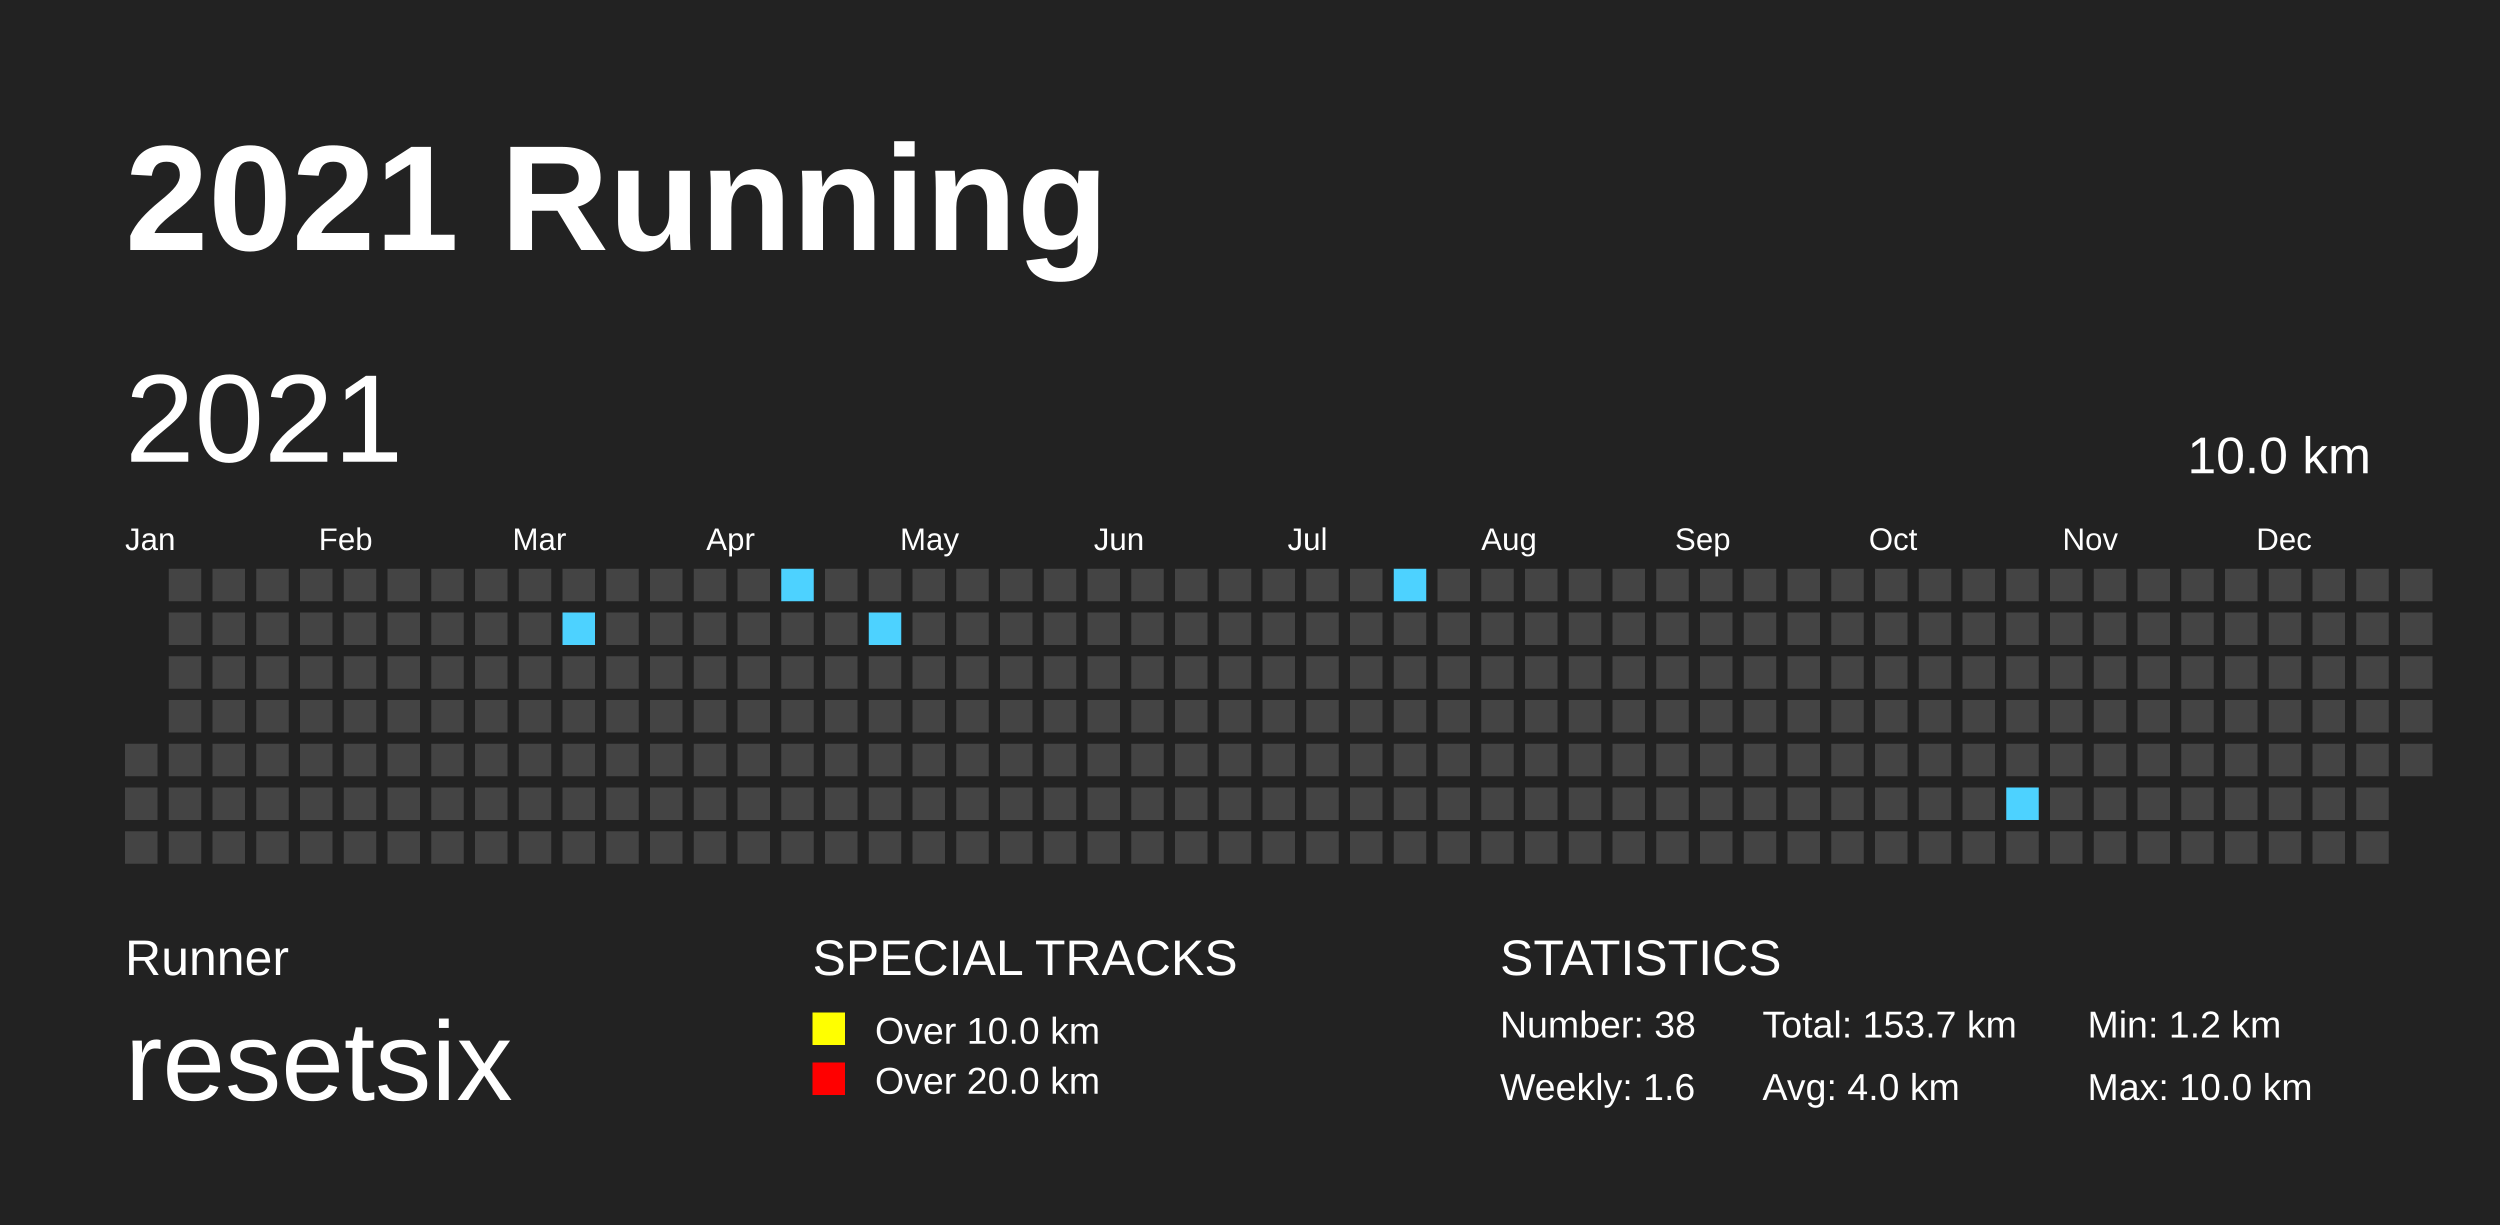
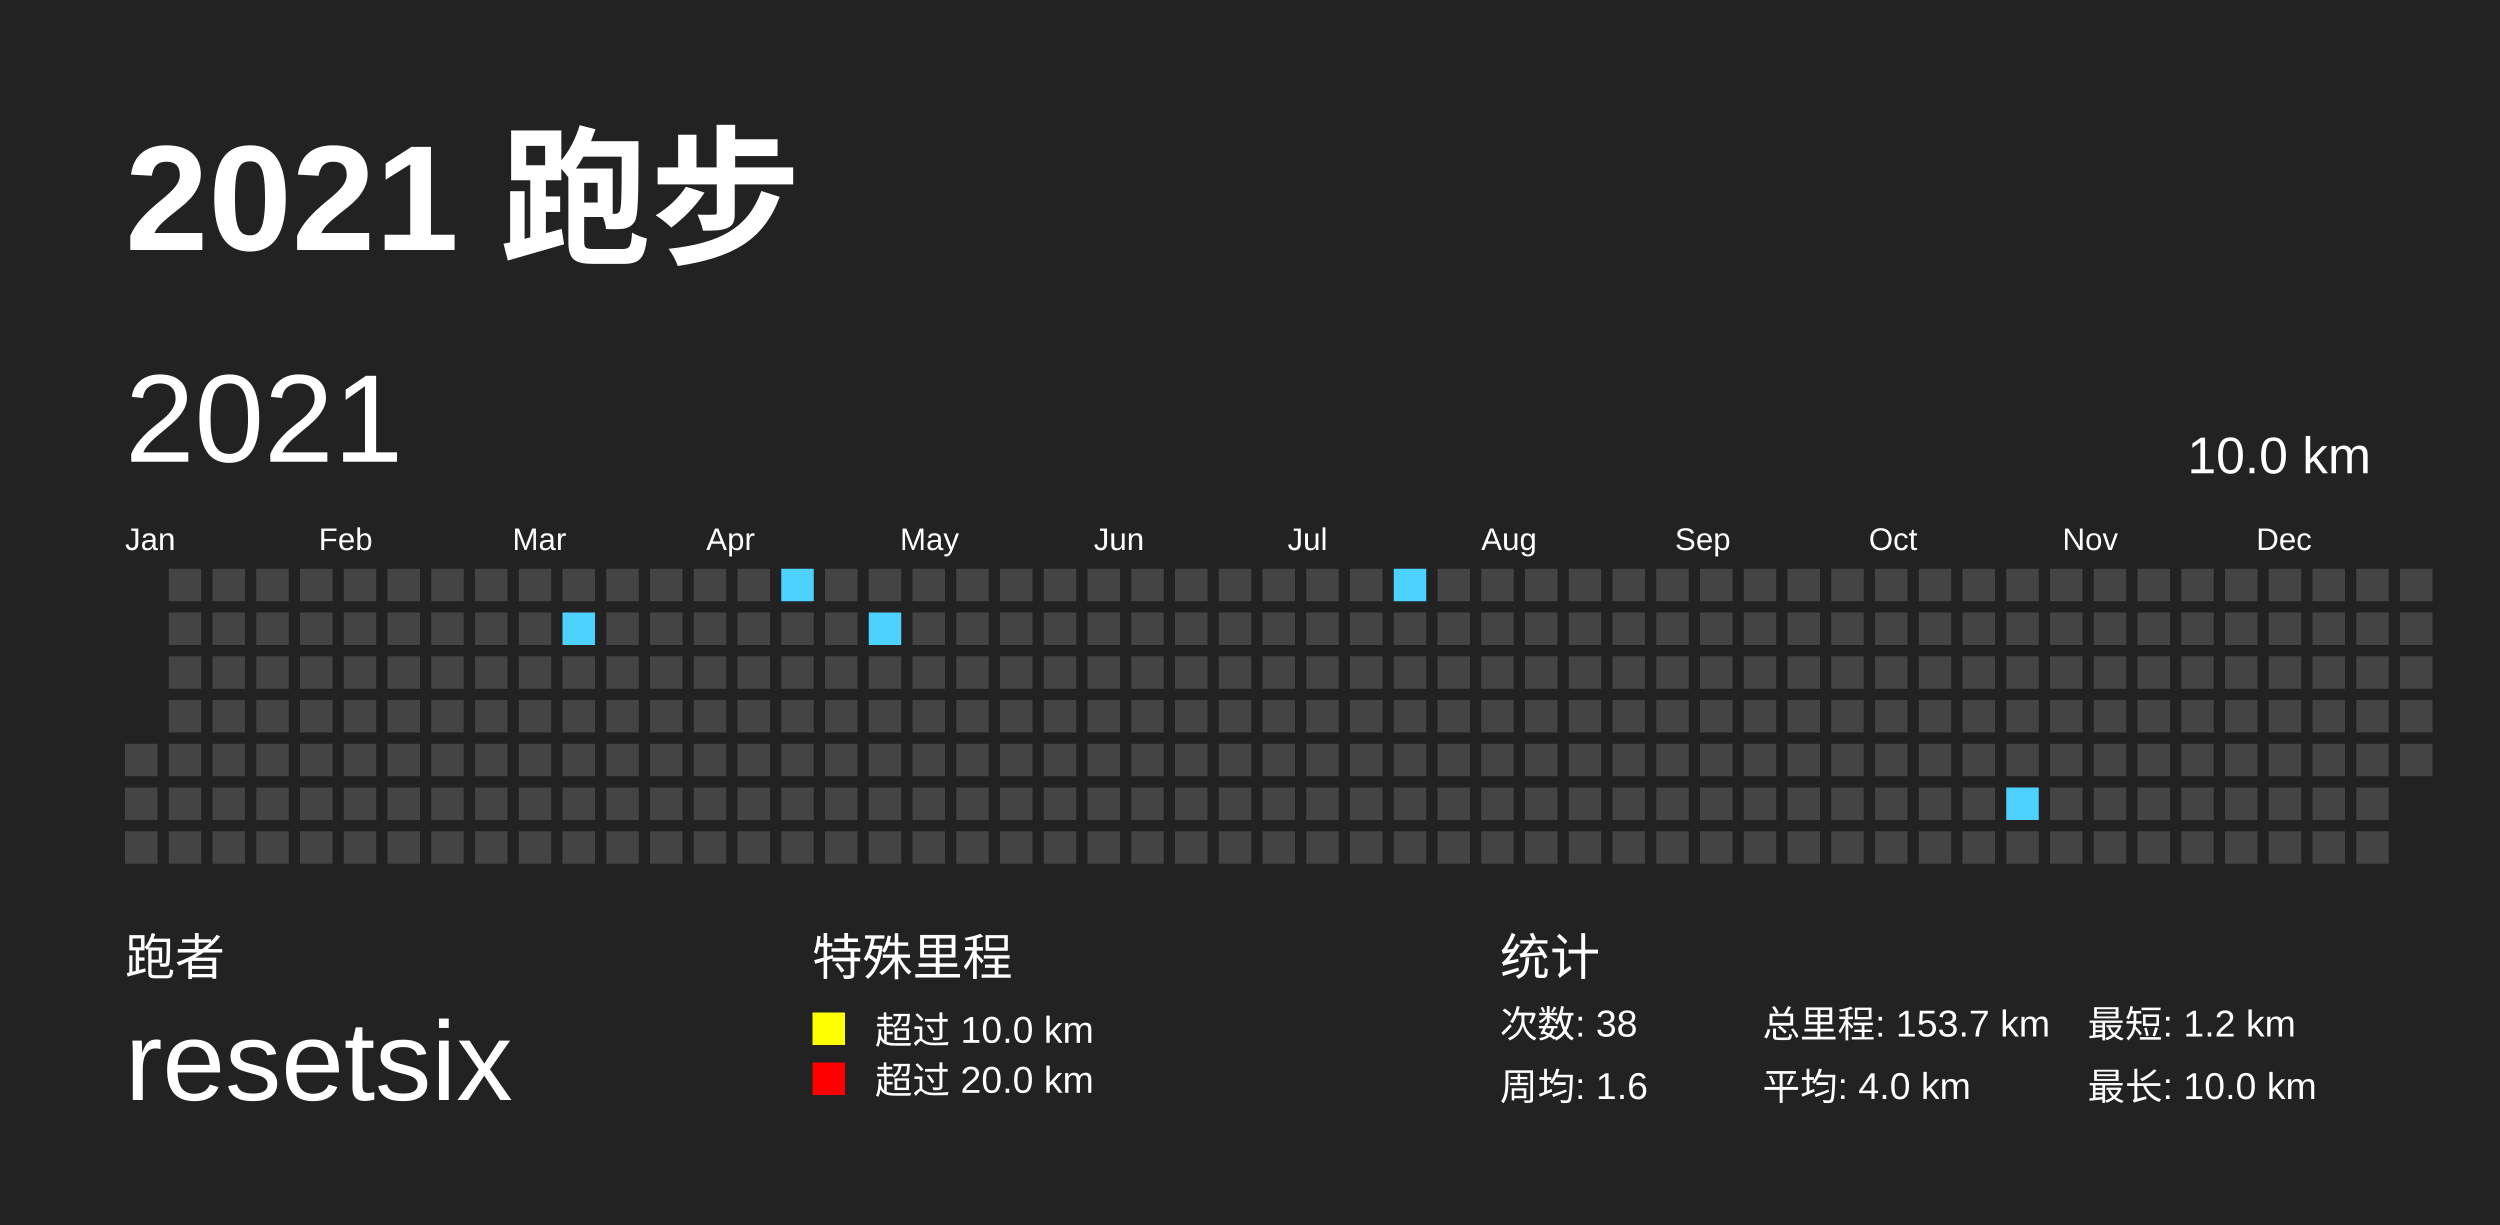
<svg xmlns="http://www.w3.org/2000/svg" baseProfile="full" height="98mm" version="1.1" viewBox="0,0,200,98" width="200mm">
  <defs>
    <pattern height="2" id="indoor-stripe" patternUnits="userSpaceOnUse" width="2">
      <line stroke="white" stroke-opacity="0.45" stroke-width="0.5" x1="0" x2="2" y1="2" y2="0" />
    </pattern>
  </defs>
  <rect fill="#222222" height="98" width="200" x="0" y="0" />
-   <text fill="#FFFFFF" style="font-size:12px; font-family:Arial; font-weight:bold;" x="10" y="20">2021 Running</text>
-   <text fill="#FFFFFF" style="font-size:4px; font-family:Arial" x="10" y="78">Runner</text>
+   <text fill="#FFFFFF" style="font-size:12px; font-family:Arial; font-weight:bold;" x="10" y="20">2021 跑步</text>
+   <text fill="#FFFFFF" style="font-size:4px; font-family:Arial" x="10" y="78">跑者</text>
  <text fill="#FFFFFF" style="font-size:9px; font-family:Arial" x="10" y="88">resetsix</text>
-   <text fill="#FFFFFF" style="font-size:4px; font-family:Arial" x="65" y="78">SPECIAL TRACKS</text>
+   <text fill="#FFFFFF" style="font-size:4px; font-family:Arial" x="65" y="78">特殊里程</text>
  <rect fill="yellow" height="2.6" width="2.6" x="65" y="81" />
-   <text fill="#FFFFFF" style="font-size:3px; font-family:Arial" x="70" y="83.5">Over 10.0 km</text>
+   <text fill="#FFFFFF" style="font-size:3px; font-family:Arial" x="70" y="83.5">超过 10.0 km</text>
  <rect fill="red" height="2.6" width="2.6" x="65" y="85" />
-   <text fill="#FFFFFF" style="font-size:3px; font-family:Arial" x="70" y="87.5">Over 20.0 km</text>
-   <text fill="#FFFFFF" style="font-size:4px; font-family:Arial" x="120" y="78">STATISTICS</text>
-   <text fill="#FFFFFF" style="font-size:3px; font-family:Arial" x="120" y="83">Number: 38</text>
-   <text fill="#FFFFFF" style="font-size:3px; font-family:Arial" x="120" y="88">Weekly: 1.6</text>
-   <text fill="#FFFFFF" style="font-size:3px; font-family:Arial" x="141" y="83">Total: 153.7 km</text>
-   <text fill="#FFFFFF" style="font-size:3px; font-family:Arial" x="141" y="88">Avg: 4.0 km</text>
-   <text fill="#FFFFFF" style="font-size:3px; font-family:Arial" x="167" y="83">Min: 1.2 km</text>
-   <text fill="#FFFFFF" style="font-size:3px; font-family:Arial" x="167" y="88">Max: 10.0 km</text>
+   <text fill="#FFFFFF" style="font-size:3px; font-family:Arial" x="70" y="87.5">超过 20.0 km</text>
+   <text fill="#FFFFFF" style="font-size:4px; font-family:Arial" x="120" y="78">统计</text>
+   <text fill="#FFFFFF" style="font-size:3px; font-family:Arial" x="120" y="83">次数: 38</text>
+   <text fill="#FFFFFF" style="font-size:3px; font-family:Arial" x="120" y="88">周均: 1.6</text>
+   <text fill="#FFFFFF" style="font-size:3px; font-family:Arial" x="141" y="83">总里程: 153.7 km</text>
+   <text fill="#FFFFFF" style="font-size:3px; font-family:Arial" x="141" y="88">平均: 4.0 km</text>
+   <text fill="#FFFFFF" style="font-size:3px; font-family:Arial" x="167" y="83">最短: 1.2 km</text>
+   <text fill="#FFFFFF" style="font-size:3px; font-family:Arial" x="167" y="88">最长: 10.0 km</text>
  <text dominant-baseline="hanging" fill="#FFFFFF" style="font-size:10.0px; font-family:Arial;" x="10" y="30">2021</text>
  <text dominant-baseline="hanging" fill="#FFFFFF" style="font-size:4.125px; font-family:Arial;" x="175" y="35">10.0 km</text>
  <text fill="#FFFFFF" style="font-size:2.5px; font-family:Arial" x="10.0" y="44">Jan</text>
  <text fill="#FFFFFF" style="font-size:2.5px; font-family:Arial" x="25.5" y="44">Feb</text>
  <text fill="#FFFFFF" style="font-size:2.5px; font-family:Arial" x="41.0" y="44">Mar</text>
  <text fill="#FFFFFF" style="font-size:2.5px; font-family:Arial" x="56.5" y="44">Apr</text>
  <text fill="#FFFFFF" style="font-size:2.5px; font-family:Arial" x="72.0" y="44">May</text>
  <text fill="#FFFFFF" style="font-size:2.5px; font-family:Arial" x="87.5" y="44">Jun</text>
  <text fill="#FFFFFF" style="font-size:2.5px; font-family:Arial" x="103.0" y="44">Jul</text>
  <text fill="#FFFFFF" style="font-size:2.5px; font-family:Arial" x="118.5" y="44">Aug</text>
  <text fill="#FFFFFF" style="font-size:2.5px; font-family:Arial" x="134.0" y="44">Sep</text>
  <text fill="#FFFFFF" style="font-size:2.5px; font-family:Arial" x="149.5" y="44">Oct</text>
  <text fill="#FFFFFF" style="font-size:2.5px; font-family:Arial" x="165.0" y="44">Nov</text>
  <text fill="#FFFFFF" style="font-size:2.5px; font-family:Arial" x="180.5" y="44">Dec</text>
  <rect fill="#444444" height="2.6" width="2.6" x="10.0" y="59.5" />
  <rect fill="#444444" height="2.6" width="2.6" x="10.0" y="63.0" />
  <rect fill="#444444" height="2.6" width="2.6" x="10.0" y="66.5" />
  <rect fill="#444444" height="2.6" width="2.6" x="13.5" y="45.5" />
  <rect fill="#444444" height="2.6" width="2.6" x="13.5" y="49.0" />
  <rect fill="#444444" height="2.6" width="2.6" x="13.5" y="52.5" />
  <rect fill="#444444" height="2.6" width="2.6" x="13.5" y="56.0" />
  <rect fill="#444444" height="2.6" width="2.6" x="13.5" y="59.5" />
  <rect fill="#444444" height="2.6" width="2.6" x="13.5" y="63.0" />
  <rect fill="#444444" height="2.6" width="2.6" x="13.5" y="66.5" />
  <rect fill="#444444" height="2.6" width="2.6" x="17.0" y="45.5" />
  <rect fill="#444444" height="2.6" width="2.6" x="17.0" y="49.0" />
  <rect fill="#444444" height="2.6" width="2.6" x="17.0" y="52.5" />
  <rect fill="#444444" height="2.6" width="2.6" x="17.0" y="56.0" />
  <rect fill="#444444" height="2.6" width="2.6" x="17.0" y="59.5" />
  <rect fill="#444444" height="2.6" width="2.6" x="17.0" y="63.0" />
  <rect fill="#444444" height="2.6" width="2.6" x="17.0" y="66.5" />
  <rect fill="#444444" height="2.6" width="2.6" x="20.5" y="45.5" />
  <rect fill="#444444" height="2.6" width="2.6" x="20.5" y="49.0" />
  <rect fill="#444444" height="2.6" width="2.6" x="20.5" y="52.5" />
  <rect fill="#444444" height="2.6" width="2.6" x="20.5" y="56.0" />
  <rect fill="#444444" height="2.6" width="2.6" x="20.5" y="59.5" />
  <rect fill="#444444" height="2.6" width="2.6" x="20.5" y="63.0" />
  <rect fill="#444444" height="2.6" width="2.6" x="20.5" y="66.5" />
  <rect fill="#444444" height="2.6" width="2.6" x="24.0" y="45.5" />
  <rect fill="#444444" height="2.6" width="2.6" x="24.0" y="49.0" />
  <rect fill="#444444" height="2.6" width="2.6" x="24.0" y="52.5" />
  <rect fill="#444444" height="2.6" width="2.6" x="24.0" y="56.0" />
  <rect fill="#444444" height="2.6" width="2.6" x="24.0" y="59.5" />
  <rect fill="#444444" height="2.6" width="2.6" x="24.0" y="63.0" />
  <rect fill="#444444" height="2.6" width="2.6" x="24.0" y="66.5" />
  <rect fill="#444444" height="2.6" width="2.6" x="27.5" y="45.5" />
  <rect fill="#444444" height="2.6" width="2.6" x="27.5" y="49.0" />
  <rect fill="#444444" height="2.6" width="2.6" x="27.5" y="52.5" />
  <rect fill="#444444" height="2.6" width="2.6" x="27.5" y="56.0" />
  <rect fill="#444444" height="2.6" width="2.6" x="27.5" y="59.5" />
  <rect fill="#444444" height="2.6" width="2.6" x="27.5" y="63.0" />
  <rect fill="#444444" height="2.6" width="2.6" x="27.5" y="66.5" />
  <rect fill="#444444" height="2.6" width="2.6" x="31.0" y="45.5" />
  <rect fill="#444444" height="2.6" width="2.6" x="31.0" y="49.0" />
  <rect fill="#444444" height="2.6" width="2.6" x="31.0" y="52.5" />
  <rect fill="#444444" height="2.6" width="2.6" x="31.0" y="56.0" />
  <rect fill="#444444" height="2.6" width="2.6" x="31.0" y="59.5" />
  <rect fill="#444444" height="2.6" width="2.6" x="31.0" y="63.0" />
  <rect fill="#444444" height="2.6" width="2.6" x="31.0" y="66.5" />
  <rect fill="#444444" height="2.6" width="2.6" x="34.5" y="45.5" />
  <rect fill="#444444" height="2.6" width="2.6" x="34.5" y="49.0" />
  <rect fill="#444444" height="2.6" width="2.6" x="34.5" y="52.5" />
  <rect fill="#444444" height="2.6" width="2.6" x="34.5" y="56.0" />
  <rect fill="#444444" height="2.6" width="2.6" x="34.5" y="59.5" />
  <rect fill="#444444" height="2.6" width="2.6" x="34.5" y="63.0" />
  <rect fill="#444444" height="2.6" width="2.6" x="34.5" y="66.5" />
  <rect fill="#444444" height="2.6" width="2.6" x="38.0" y="45.5" />
  <rect fill="#444444" height="2.6" width="2.6" x="38.0" y="49.0" />
  <rect fill="#444444" height="2.6" width="2.6" x="38.0" y="52.5" />
  <rect fill="#444444" height="2.6" width="2.6" x="38.0" y="56.0" />
  <rect fill="#444444" height="2.6" width="2.6" x="38.0" y="59.5" />
  <rect fill="#444444" height="2.6" width="2.6" x="38.0" y="63.0" />
  <rect fill="#444444" height="2.6" width="2.6" x="38.0" y="66.5" />
  <rect fill="#444444" height="2.6" width="2.6" x="41.5" y="45.5" />
  <rect fill="#444444" height="2.6" width="2.6" x="41.5" y="49.0" />
  <rect fill="#444444" height="2.6" width="2.6" x="41.5" y="52.5" />
  <rect fill="#444444" height="2.6" width="2.6" x="41.5" y="56.0" />
  <rect fill="#444444" height="2.6" width="2.6" x="41.5" y="59.5" />
  <rect fill="#444444" height="2.6" width="2.6" x="41.5" y="63.0" />
  <rect fill="#444444" height="2.6" width="2.6" x="41.5" y="66.5" />
  <rect fill="#444444" height="2.6" width="2.6" x="45.0" y="45.5" />
  <rect fill="#4DD2FF" height="2.6" width="2.6" x="45.0" y="49.0" />
  <rect fill="#444444" height="2.6" width="2.6" x="45.0" y="52.5" />
  <rect fill="#444444" height="2.6" width="2.6" x="45.0" y="56.0" />
  <rect fill="#444444" height="2.6" width="2.6" x="45.0" y="59.5" />
  <rect fill="#444444" height="2.6" width="2.6" x="45.0" y="63.0" />
  <rect fill="#444444" height="2.6" width="2.6" x="45.0" y="66.5" />
  <rect fill="#444444" height="2.6" width="2.6" x="48.5" y="45.5" />
  <rect fill="#444444" height="2.6" width="2.6" x="48.5" y="49.0" />
  <rect fill="#444444" height="2.6" width="2.6" x="48.5" y="52.5" />
  <rect fill="#444444" height="2.6" width="2.6" x="48.5" y="56.0" />
  <rect fill="#444444" height="2.6" width="2.6" x="48.5" y="59.5" />
  <rect fill="#444444" height="2.6" width="2.6" x="48.5" y="63.0" />
  <rect fill="#444444" height="2.6" width="2.6" x="48.5" y="66.5" />
  <rect fill="#444444" height="2.6" width="2.6" x="52.0" y="45.5" />
  <rect fill="#444444" height="2.6" width="2.6" x="52.0" y="49.0" />
  <rect fill="#444444" height="2.6" width="2.6" x="52.0" y="52.5" />
  <rect fill="#444444" height="2.6" width="2.6" x="52.0" y="56.0" />
  <rect fill="#444444" height="2.6" width="2.6" x="52.0" y="59.5" />
  <rect fill="#444444" height="2.6" width="2.6" x="52.0" y="63.0" />
  <rect fill="#444444" height="2.6" width="2.6" x="52.0" y="66.5" />
  <rect fill="#444444" height="2.6" width="2.6" x="55.5" y="45.5" />
  <rect fill="#444444" height="2.6" width="2.6" x="55.5" y="49.0" />
  <rect fill="#444444" height="2.6" width="2.6" x="55.5" y="52.5" />
  <rect fill="#444444" height="2.6" width="2.6" x="55.5" y="56.0" />
  <rect fill="#444444" height="2.6" width="2.6" x="55.5" y="59.5" />
  <rect fill="#444444" height="2.6" width="2.6" x="55.5" y="63.0" />
  <rect fill="#444444" height="2.6" width="2.6" x="55.5" y="66.5" />
  <rect fill="#444444" height="2.6" width="2.6" x="59.0" y="45.5" />
  <rect fill="#444444" height="2.6" width="2.6" x="59.0" y="49.0" />
  <rect fill="#444444" height="2.6" width="2.6" x="59.0" y="52.5" />
  <rect fill="#444444" height="2.6" width="2.6" x="59.0" y="56.0" />
  <rect fill="#444444" height="2.6" width="2.6" x="59.0" y="59.5" />
  <rect fill="#444444" height="2.6" width="2.6" x="59.0" y="63.0" />
  <rect fill="#444444" height="2.6" width="2.6" x="59.0" y="66.5" />
  <rect fill="#4DD2FF" height="2.6" width="2.6" x="62.5" y="45.5" />
  <rect fill="#444444" height="2.6" width="2.6" x="62.5" y="49.0" />
  <rect fill="#444444" height="2.6" width="2.6" x="62.5" y="52.5" />
  <rect fill="#444444" height="2.6" width="2.6" x="62.5" y="56.0" />
  <rect fill="#444444" height="2.6" width="2.6" x="62.5" y="59.5" />
  <rect fill="#444444" height="2.6" width="2.6" x="62.5" y="63.0" />
  <rect fill="#444444" height="2.6" width="2.6" x="62.5" y="66.5" />
  <rect fill="#444444" height="2.6" width="2.6" x="66.0" y="45.5" />
  <rect fill="#444444" height="2.6" width="2.6" x="66.0" y="49.0" />
  <rect fill="#444444" height="2.6" width="2.6" x="66.0" y="52.5" />
  <rect fill="#444444" height="2.6" width="2.6" x="66.0" y="56.0" />
  <rect fill="#444444" height="2.6" width="2.6" x="66.0" y="59.5" />
  <rect fill="#444444" height="2.6" width="2.6" x="66.0" y="63.0" />
  <rect fill="#444444" height="2.6" width="2.6" x="66.0" y="66.5" />
  <rect fill="#444444" height="2.6" width="2.6" x="69.5" y="45.5" />
  <rect fill="#4DD2FF" height="2.6" width="2.6" x="69.5" y="49.0" />
  <rect fill="#444444" height="2.6" width="2.6" x="69.5" y="52.5" />
  <rect fill="#444444" height="2.6" width="2.6" x="69.5" y="56.0" />
  <rect fill="#444444" height="2.6" width="2.6" x="69.5" y="59.5" />
  <rect fill="#444444" height="2.6" width="2.6" x="69.5" y="63.0" />
  <rect fill="#444444" height="2.6" width="2.6" x="69.5" y="66.5" />
  <rect fill="#444444" height="2.6" width="2.6" x="73.0" y="45.5" />
  <rect fill="#444444" height="2.6" width="2.6" x="73.0" y="49.0" />
  <rect fill="#444444" height="2.6" width="2.6" x="73.0" y="52.5" />
  <rect fill="#444444" height="2.6" width="2.6" x="73.0" y="56.0" />
  <rect fill="#444444" height="2.6" width="2.6" x="73.0" y="59.5" />
  <rect fill="#444444" height="2.6" width="2.6" x="73.0" y="63.0" />
  <rect fill="#444444" height="2.6" width="2.6" x="73.0" y="66.5" />
  <rect fill="#444444" height="2.6" width="2.6" x="76.5" y="45.5" />
  <rect fill="#444444" height="2.6" width="2.6" x="76.5" y="49.0" />
  <rect fill="#444444" height="2.6" width="2.6" x="76.5" y="52.5" />
  <rect fill="#444444" height="2.6" width="2.6" x="76.5" y="56.0" />
  <rect fill="#444444" height="2.6" width="2.6" x="76.5" y="59.5" />
  <rect fill="#444444" height="2.6" width="2.6" x="76.5" y="63.0" />
  <rect fill="#444444" height="2.6" width="2.6" x="76.5" y="66.5" />
  <rect fill="#444444" height="2.6" width="2.6" x="80.0" y="45.5" />
  <rect fill="#444444" height="2.6" width="2.6" x="80.0" y="49.0" />
  <rect fill="#444444" height="2.6" width="2.6" x="80.0" y="52.5" />
  <rect fill="#444444" height="2.6" width="2.6" x="80.0" y="56.0" />
  <rect fill="#444444" height="2.6" width="2.6" x="80.0" y="59.5" />
  <rect fill="#444444" height="2.6" width="2.6" x="80.0" y="63.0" />
  <rect fill="#444444" height="2.6" width="2.6" x="80.0" y="66.5" />
  <rect fill="#444444" height="2.6" width="2.6" x="83.5" y="45.5" />
  <rect fill="#444444" height="2.6" width="2.6" x="83.5" y="49.0" />
  <rect fill="#444444" height="2.6" width="2.6" x="83.5" y="52.5" />
  <rect fill="#444444" height="2.6" width="2.6" x="83.5" y="56.0" />
  <rect fill="#444444" height="2.6" width="2.6" x="83.5" y="59.5" />
  <rect fill="#444444" height="2.6" width="2.6" x="83.5" y="63.0" />
  <rect fill="#444444" height="2.6" width="2.6" x="83.5" y="66.5" />
  <rect fill="#444444" height="2.6" width="2.6" x="87.0" y="45.5" />
  <rect fill="#444444" height="2.6" width="2.6" x="87.0" y="49.0" />
  <rect fill="#444444" height="2.6" width="2.6" x="87.0" y="52.5" />
  <rect fill="#444444" height="2.6" width="2.6" x="87.0" y="56.0" />
  <rect fill="#444444" height="2.6" width="2.6" x="87.0" y="59.5" />
  <rect fill="#444444" height="2.6" width="2.6" x="87.0" y="63.0" />
  <rect fill="#444444" height="2.6" width="2.6" x="87.0" y="66.5" />
  <rect fill="#444444" height="2.6" width="2.6" x="90.5" y="45.5" />
  <rect fill="#444444" height="2.6" width="2.6" x="90.5" y="49.0" />
  <rect fill="#444444" height="2.6" width="2.6" x="90.5" y="52.5" />
  <rect fill="#444444" height="2.6" width="2.6" x="90.5" y="56.0" />
  <rect fill="#444444" height="2.6" width="2.6" x="90.5" y="59.5" />
  <rect fill="#444444" height="2.6" width="2.6" x="90.5" y="63.0" />
  <rect fill="#444444" height="2.6" width="2.6" x="90.5" y="66.5" />
  <rect fill="#444444" height="2.6" width="2.6" x="94.0" y="45.5" />
  <rect fill="#444444" height="2.6" width="2.6" x="94.0" y="49.0" />
  <rect fill="#444444" height="2.6" width="2.6" x="94.0" y="52.5" />
  <rect fill="#444444" height="2.6" width="2.6" x="94.0" y="56.0" />
  <rect fill="#444444" height="2.6" width="2.6" x="94.0" y="59.5" />
  <rect fill="#444444" height="2.6" width="2.6" x="94.0" y="63.0" />
  <rect fill="#444444" height="2.6" width="2.6" x="94.0" y="66.5" />
  <rect fill="#444444" height="2.6" width="2.6" x="97.5" y="45.5" />
  <rect fill="#444444" height="2.6" width="2.6" x="97.5" y="49.0" />
  <rect fill="#444444" height="2.6" width="2.6" x="97.5" y="52.5" />
  <rect fill="#444444" height="2.6" width="2.6" x="97.5" y="56.0" />
  <rect fill="#444444" height="2.6" width="2.6" x="97.5" y="59.5" />
  <rect fill="#444444" height="2.6" width="2.6" x="97.5" y="63.0" />
  <rect fill="#444444" height="2.6" width="2.6" x="97.5" y="66.5" />
  <rect fill="#444444" height="2.6" width="2.6" x="101.0" y="45.5" />
  <rect fill="#444444" height="2.6" width="2.6" x="101.0" y="49.0" />
  <rect fill="#444444" height="2.6" width="2.6" x="101.0" y="52.5" />
  <rect fill="#444444" height="2.6" width="2.6" x="101.0" y="56.0" />
  <rect fill="#444444" height="2.6" width="2.6" x="101.0" y="59.5" />
  <rect fill="#444444" height="2.6" width="2.6" x="101.0" y="63.0" />
  <rect fill="#444444" height="2.6" width="2.6" x="101.0" y="66.5" />
  <rect fill="#444444" height="2.6" width="2.6" x="104.5" y="45.5" />
  <rect fill="#444444" height="2.6" width="2.6" x="104.5" y="49.0" />
  <rect fill="#444444" height="2.6" width="2.6" x="104.5" y="52.5" />
  <rect fill="#444444" height="2.6" width="2.6" x="104.5" y="56.0" />
  <rect fill="#444444" height="2.6" width="2.6" x="104.5" y="59.5" />
  <rect fill="#444444" height="2.6" width="2.6" x="104.5" y="63.0" />
  <rect fill="#444444" height="2.6" width="2.6" x="104.5" y="66.5" />
  <rect fill="#444444" height="2.6" width="2.6" x="108.0" y="45.5" />
  <rect fill="#444444" height="2.6" width="2.6" x="108.0" y="49.0" />
  <rect fill="#444444" height="2.6" width="2.6" x="108.0" y="52.5" />
  <rect fill="#444444" height="2.6" width="2.6" x="108.0" y="56.0" />
  <rect fill="#444444" height="2.6" width="2.6" x="108.0" y="59.5" />
  <rect fill="#444444" height="2.6" width="2.6" x="108.0" y="63.0" />
  <rect fill="#444444" height="2.6" width="2.6" x="108.0" y="66.5" />
  <rect fill="#4DD2FF" height="2.6" width="2.6" x="111.5" y="45.5" />
  <rect fill="#444444" height="2.6" width="2.6" x="111.5" y="49.0" />
  <rect fill="#444444" height="2.6" width="2.6" x="111.5" y="52.5" />
  <rect fill="#444444" height="2.6" width="2.6" x="111.5" y="56.0" />
  <rect fill="#444444" height="2.6" width="2.6" x="111.5" y="59.5" />
  <rect fill="#444444" height="2.6" width="2.6" x="111.5" y="63.0" />
  <rect fill="#444444" height="2.6" width="2.6" x="111.5" y="66.5" />
  <rect fill="#444444" height="2.6" width="2.6" x="115.0" y="45.5" />
  <rect fill="#444444" height="2.6" width="2.6" x="115.0" y="49.0" />
  <rect fill="#444444" height="2.6" width="2.6" x="115.0" y="52.5" />
  <rect fill="#444444" height="2.6" width="2.6" x="115.0" y="56.0" />
  <rect fill="#444444" height="2.6" width="2.6" x="115.0" y="59.5" />
  <rect fill="#444444" height="2.6" width="2.6" x="115.0" y="63.0" />
  <rect fill="#444444" height="2.6" width="2.6" x="115.0" y="66.5" />
  <rect fill="#444444" height="2.6" width="2.6" x="118.5" y="45.5" />
  <rect fill="#444444" height="2.6" width="2.6" x="118.5" y="49.0" />
  <rect fill="#444444" height="2.6" width="2.6" x="118.5" y="52.5" />
  <rect fill="#444444" height="2.6" width="2.6" x="118.5" y="56.0" />
  <rect fill="#444444" height="2.6" width="2.6" x="118.5" y="59.5" />
  <rect fill="#444444" height="2.6" width="2.6" x="118.5" y="63.0" />
  <rect fill="#444444" height="2.6" width="2.6" x="118.5" y="66.5" />
  <rect fill="#444444" height="2.6" width="2.6" x="122.0" y="45.5" />
  <rect fill="#444444" height="2.6" width="2.6" x="122.0" y="49.0" />
  <rect fill="#444444" height="2.6" width="2.6" x="122.0" y="52.5" />
  <rect fill="#444444" height="2.6" width="2.6" x="122.0" y="56.0" />
  <rect fill="#444444" height="2.6" width="2.6" x="122.0" y="59.5" />
  <rect fill="#444444" height="2.6" width="2.6" x="122.0" y="63.0" />
  <rect fill="#444444" height="2.6" width="2.6" x="122.0" y="66.5" />
  <rect fill="#444444" height="2.6" width="2.6" x="125.5" y="45.5" />
  <rect fill="#444444" height="2.6" width="2.6" x="125.5" y="49.0" />
  <rect fill="#444444" height="2.6" width="2.6" x="125.5" y="52.5" />
  <rect fill="#444444" height="2.6" width="2.6" x="125.5" y="56.0" />
  <rect fill="#444444" height="2.6" width="2.6" x="125.5" y="59.5" />
  <rect fill="#444444" height="2.6" width="2.6" x="125.5" y="63.0" />
  <rect fill="#444444" height="2.6" width="2.6" x="125.5" y="66.5" />
  <rect fill="#444444" height="2.6" width="2.6" x="129.0" y="45.5" />
  <rect fill="#444444" height="2.6" width="2.6" x="129.0" y="49.0" />
  <rect fill="#444444" height="2.6" width="2.6" x="129.0" y="52.5" />
  <rect fill="#444444" height="2.6" width="2.6" x="129.0" y="56.0" />
  <rect fill="#444444" height="2.6" width="2.6" x="129.0" y="59.5" />
  <rect fill="#444444" height="2.6" width="2.6" x="129.0" y="63.0" />
  <rect fill="#444444" height="2.6" width="2.6" x="129.0" y="66.5" />
  <rect fill="#444444" height="2.6" width="2.6" x="132.5" y="45.5" />
  <rect fill="#444444" height="2.6" width="2.6" x="132.5" y="49.0" />
  <rect fill="#444444" height="2.6" width="2.6" x="132.5" y="52.5" />
  <rect fill="#444444" height="2.6" width="2.6" x="132.5" y="56.0" />
  <rect fill="#444444" height="2.6" width="2.6" x="132.5" y="59.5" />
  <rect fill="#444444" height="2.6" width="2.6" x="132.5" y="63.0" />
  <rect fill="#444444" height="2.6" width="2.6" x="132.5" y="66.5" />
  <rect fill="#444444" height="2.6" width="2.6" x="136.0" y="45.5" />
  <rect fill="#444444" height="2.6" width="2.6" x="136.0" y="49.0" />
  <rect fill="#444444" height="2.6" width="2.6" x="136.0" y="52.5" />
  <rect fill="#444444" height="2.6" width="2.6" x="136.0" y="56.0" />
  <rect fill="#444444" height="2.6" width="2.6" x="136.0" y="59.5" />
  <rect fill="#444444" height="2.6" width="2.6" x="136.0" y="63.0" />
  <rect fill="#444444" height="2.6" width="2.6" x="136.0" y="66.5" />
  <rect fill="#444444" height="2.6" width="2.6" x="139.5" y="45.5" />
  <rect fill="#444444" height="2.6" width="2.6" x="139.5" y="49.0" />
  <rect fill="#444444" height="2.6" width="2.6" x="139.5" y="52.5" />
  <rect fill="#444444" height="2.6" width="2.6" x="139.5" y="56.0" />
  <rect fill="#444444" height="2.6" width="2.6" x="139.5" y="59.5" />
  <rect fill="#444444" height="2.6" width="2.6" x="139.5" y="63.0" />
  <rect fill="#444444" height="2.6" width="2.6" x="139.5" y="66.5" />
  <rect fill="#444444" height="2.6" width="2.6" x="143.0" y="45.5" />
  <rect fill="#444444" height="2.6" width="2.6" x="143.0" y="49.0" />
  <rect fill="#444444" height="2.6" width="2.6" x="143.0" y="52.5" />
  <rect fill="#444444" height="2.6" width="2.6" x="143.0" y="56.0" />
  <rect fill="#444444" height="2.6" width="2.6" x="143.0" y="59.5" />
  <rect fill="#444444" height="2.6" width="2.6" x="143.0" y="63.0" />
  <rect fill="#444444" height="2.6" width="2.6" x="143.0" y="66.5" />
  <rect fill="#444444" height="2.6" width="2.6" x="146.5" y="45.5" />
  <rect fill="#444444" height="2.6" width="2.6" x="146.5" y="49.0" />
  <rect fill="#444444" height="2.6" width="2.6" x="146.5" y="52.5" />
  <rect fill="#444444" height="2.6" width="2.6" x="146.5" y="56.0" />
  <rect fill="#444444" height="2.6" width="2.6" x="146.5" y="59.5" />
  <rect fill="#444444" height="2.6" width="2.6" x="146.5" y="63.0" />
  <rect fill="#444444" height="2.6" width="2.6" x="146.5" y="66.5" />
  <rect fill="#444444" height="2.6" width="2.6" x="150.0" y="45.5" />
  <rect fill="#444444" height="2.6" width="2.6" x="150.0" y="49.0" />
  <rect fill="#444444" height="2.6" width="2.6" x="150.0" y="52.5" />
  <rect fill="#444444" height="2.6" width="2.6" x="150.0" y="56.0" />
  <rect fill="#444444" height="2.6" width="2.6" x="150.0" y="59.5" />
  <rect fill="#444444" height="2.6" width="2.6" x="150.0" y="63.0" />
  <rect fill="#444444" height="2.6" width="2.6" x="150.0" y="66.5" />
  <rect fill="#444444" height="2.6" width="2.6" x="153.5" y="45.5" />
  <rect fill="#444444" height="2.6" width="2.6" x="153.5" y="49.0" />
  <rect fill="#444444" height="2.6" width="2.6" x="153.5" y="52.5" />
  <rect fill="#444444" height="2.6" width="2.6" x="153.5" y="56.0" />
  <rect fill="#444444" height="2.6" width="2.6" x="153.5" y="59.5" />
  <rect fill="#444444" height="2.6" width="2.6" x="153.5" y="63.0" />
  <rect fill="#444444" height="2.6" width="2.6" x="153.5" y="66.5" />
  <rect fill="#444444" height="2.6" width="2.6" x="157.0" y="45.5" />
  <rect fill="#444444" height="2.6" width="2.6" x="157.0" y="49.0" />
  <rect fill="#444444" height="2.6" width="2.6" x="157.0" y="52.5" />
  <rect fill="#444444" height="2.6" width="2.6" x="157.0" y="56.0" />
  <rect fill="#444444" height="2.6" width="2.6" x="157.0" y="59.5" />
  <rect fill="#444444" height="2.6" width="2.6" x="157.0" y="63.0" />
  <rect fill="#444444" height="2.6" width="2.6" x="157.0" y="66.5" />
  <rect fill="#444444" height="2.6" width="2.6" x="160.5" y="45.5" />
  <rect fill="#444444" height="2.6" width="2.6" x="160.5" y="49.0" />
  <rect fill="#444444" height="2.6" width="2.6" x="160.5" y="52.5" />
  <rect fill="#444444" height="2.6" width="2.6" x="160.5" y="56.0" />
  <rect fill="#444444" height="2.6" width="2.6" x="160.5" y="59.5" />
  <rect fill="#4DD2FF" height="2.6" width="2.6" x="160.5" y="63.0" />
  <rect fill="#444444" height="2.6" width="2.6" x="160.5" y="66.5" />
  <rect fill="#444444" height="2.6" width="2.6" x="164.0" y="45.5" />
  <rect fill="#444444" height="2.6" width="2.6" x="164.0" y="49.0" />
  <rect fill="#444444" height="2.6" width="2.6" x="164.0" y="52.5" />
  <rect fill="#444444" height="2.6" width="2.6" x="164.0" y="56.0" />
  <rect fill="#444444" height="2.6" width="2.6" x="164.0" y="59.5" />
  <rect fill="#444444" height="2.6" width="2.6" x="164.0" y="63.0" />
  <rect fill="#444444" height="2.6" width="2.6" x="164.0" y="66.5" />
  <rect fill="#444444" height="2.6" width="2.6" x="167.5" y="45.5" />
  <rect fill="#444444" height="2.6" width="2.6" x="167.5" y="49.0" />
  <rect fill="#444444" height="2.6" width="2.6" x="167.5" y="52.5" />
  <rect fill="#444444" height="2.6" width="2.6" x="167.5" y="56.0" />
  <rect fill="#444444" height="2.6" width="2.6" x="167.5" y="59.5" />
  <rect fill="#444444" height="2.6" width="2.6" x="167.5" y="63.0" />
  <rect fill="#444444" height="2.6" width="2.6" x="167.5" y="66.5" />
  <rect fill="#444444" height="2.6" width="2.6" x="171.0" y="45.5" />
  <rect fill="#444444" height="2.6" width="2.6" x="171.0" y="49.0" />
  <rect fill="#444444" height="2.6" width="2.6" x="171.0" y="52.5" />
  <rect fill="#444444" height="2.6" width="2.6" x="171.0" y="56.0" />
  <rect fill="#444444" height="2.6" width="2.6" x="171.0" y="59.5" />
  <rect fill="#444444" height="2.6" width="2.6" x="171.0" y="63.0" />
  <rect fill="#444444" height="2.6" width="2.6" x="171.0" y="66.5" />
  <rect fill="#444444" height="2.6" width="2.6" x="174.5" y="45.5" />
  <rect fill="#444444" height="2.6" width="2.6" x="174.5" y="49.0" />
  <rect fill="#444444" height="2.6" width="2.6" x="174.5" y="52.5" />
  <rect fill="#444444" height="2.6" width="2.6" x="174.5" y="56.0" />
  <rect fill="#444444" height="2.6" width="2.6" x="174.5" y="59.5" />
  <rect fill="#444444" height="2.6" width="2.6" x="174.5" y="63.0" />
  <rect fill="#444444" height="2.6" width="2.6" x="174.5" y="66.5" />
  <rect fill="#444444" height="2.6" width="2.6" x="178.0" y="45.5" />
  <rect fill="#444444" height="2.6" width="2.6" x="178.0" y="49.0" />
  <rect fill="#444444" height="2.6" width="2.6" x="178.0" y="52.5" />
  <rect fill="#444444" height="2.6" width="2.6" x="178.0" y="56.0" />
  <rect fill="#444444" height="2.6" width="2.6" x="178.0" y="59.5" />
  <rect fill="#444444" height="2.6" width="2.6" x="178.0" y="63.0" />
  <rect fill="#444444" height="2.6" width="2.6" x="178.0" y="66.5" />
  <rect fill="#444444" height="2.6" width="2.6" x="181.5" y="45.5" />
  <rect fill="#444444" height="2.6" width="2.6" x="181.5" y="49.0" />
  <rect fill="#444444" height="2.6" width="2.6" x="181.5" y="52.5" />
  <rect fill="#444444" height="2.6" width="2.6" x="181.5" y="56.0" />
  <rect fill="#444444" height="2.6" width="2.6" x="181.5" y="59.5" />
  <rect fill="#444444" height="2.6" width="2.6" x="181.5" y="63.0" />
  <rect fill="#444444" height="2.6" width="2.6" x="181.5" y="66.5" />
  <rect fill="#444444" height="2.6" width="2.6" x="185.0" y="45.5" />
  <rect fill="#444444" height="2.6" width="2.6" x="185.0" y="49.0" />
  <rect fill="#444444" height="2.6" width="2.6" x="185.0" y="52.5" />
  <rect fill="#444444" height="2.6" width="2.6" x="185.0" y="56.0" />
  <rect fill="#444444" height="2.6" width="2.6" x="185.0" y="59.5" />
  <rect fill="#444444" height="2.6" width="2.6" x="185.0" y="63.0" />
  <rect fill="#444444" height="2.6" width="2.6" x="185.0" y="66.5" />
  <rect fill="#444444" height="2.6" width="2.6" x="188.5" y="45.5" />
  <rect fill="#444444" height="2.6" width="2.6" x="188.5" y="49.0" />
  <rect fill="#444444" height="2.6" width="2.6" x="188.5" y="52.5" />
  <rect fill="#444444" height="2.6" width="2.6" x="188.5" y="56.0" />
  <rect fill="#444444" height="2.6" width="2.6" x="188.5" y="59.5" />
  <rect fill="#444444" height="2.6" width="2.6" x="188.5" y="63.0" />
  <rect fill="#444444" height="2.6" width="2.6" x="188.5" y="66.5" />
  <rect fill="#444444" height="2.6" width="2.6" x="192.0" y="45.5" />
  <rect fill="#444444" height="2.6" width="2.6" x="192.0" y="49.0" />
  <rect fill="#444444" height="2.6" width="2.6" x="192.0" y="52.5" />
  <rect fill="#444444" height="2.6" width="2.6" x="192.0" y="56.0" />
  <rect fill="#444444" height="2.6" width="2.6" x="192.0" y="59.5" />
</svg>
